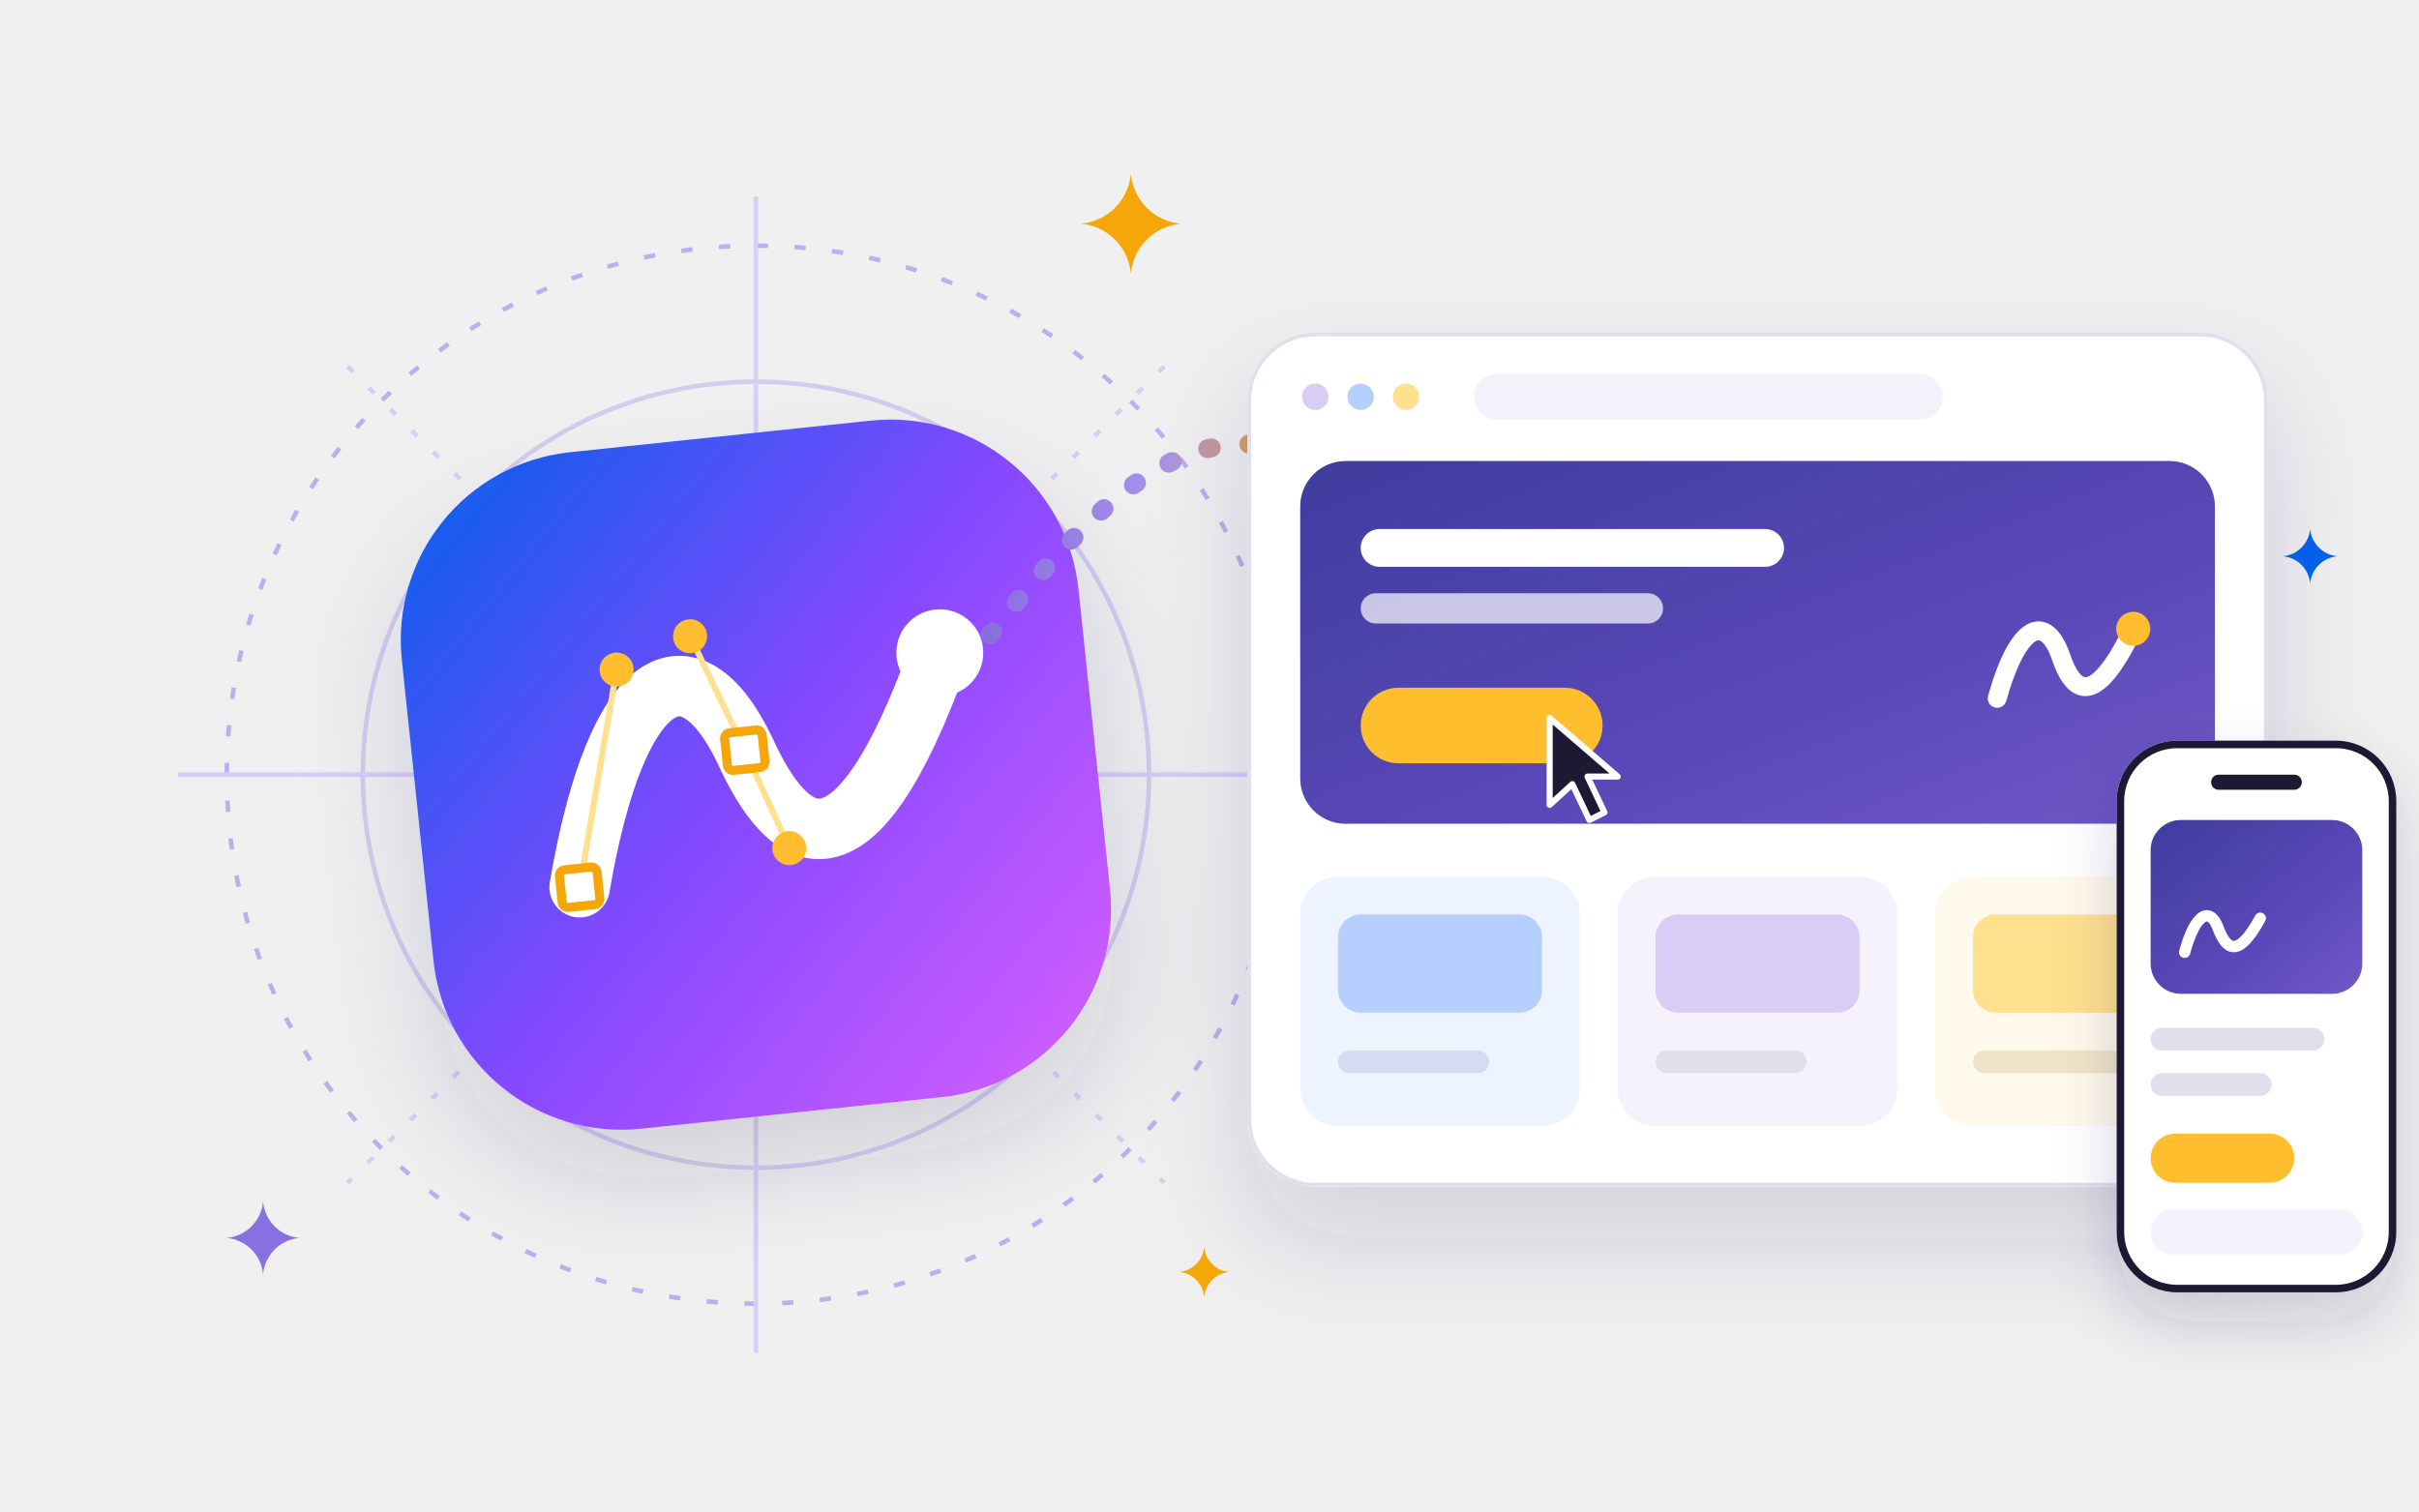
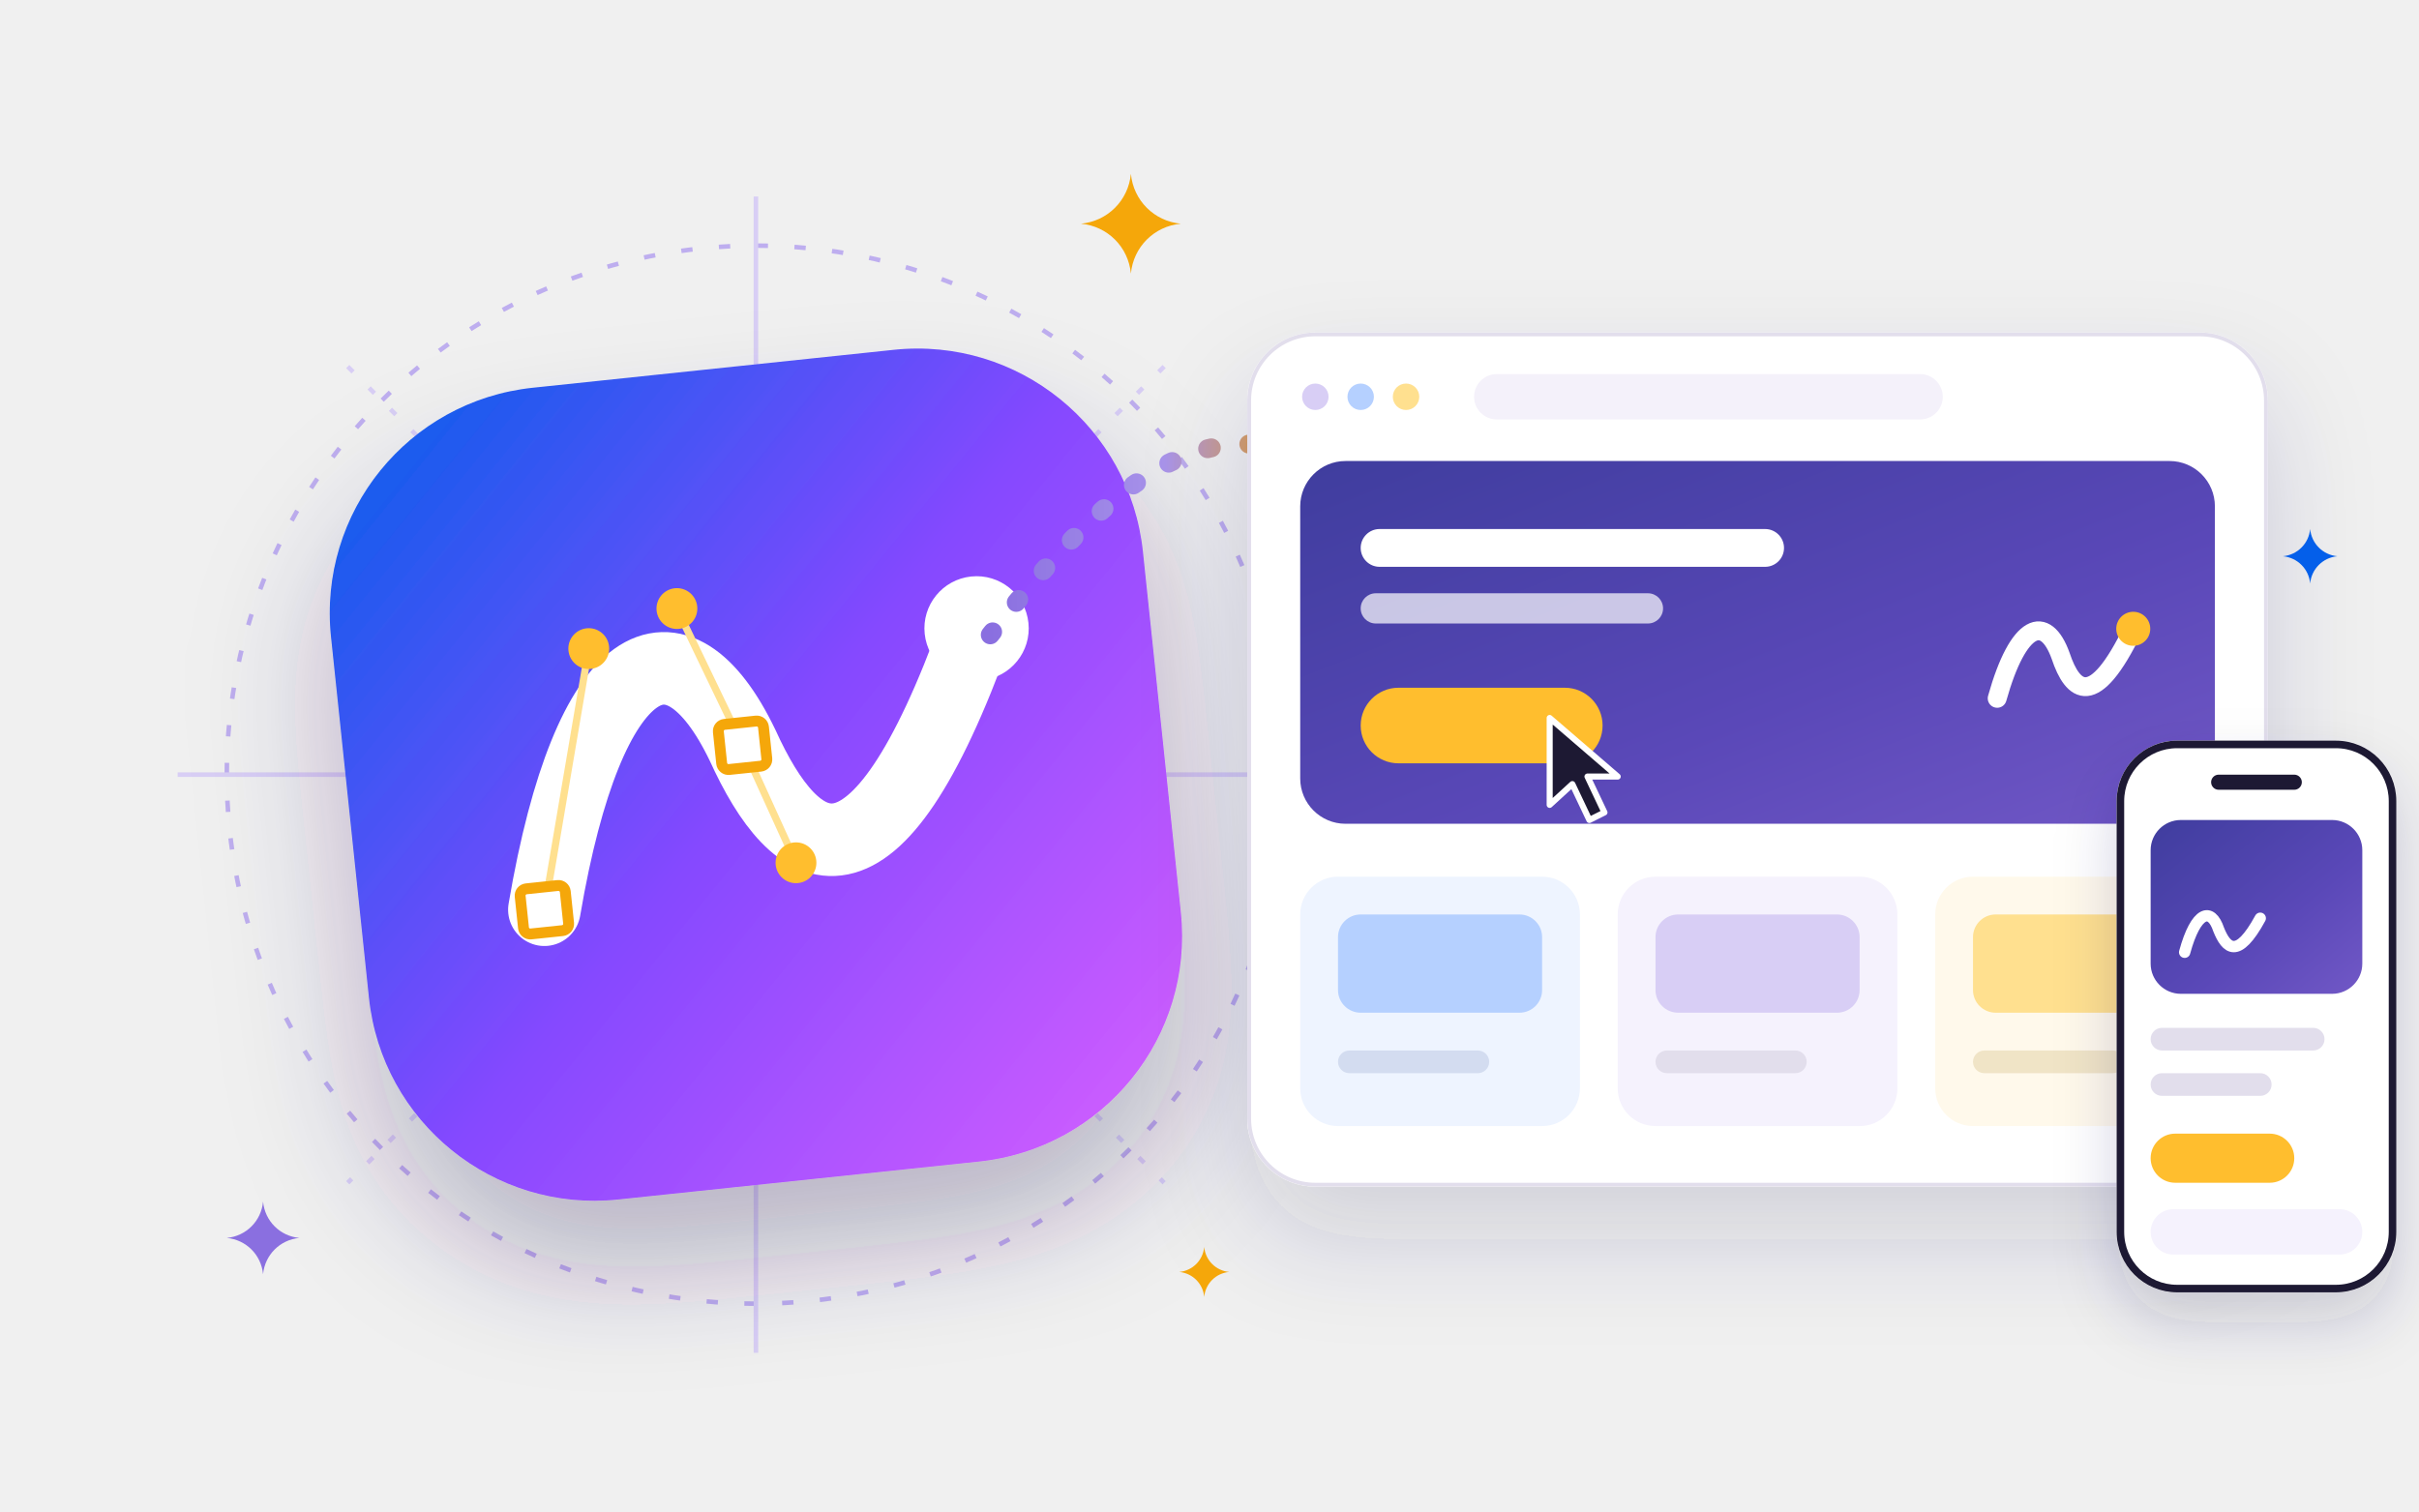
<svg xmlns="http://www.w3.org/2000/svg" viewBox="0 0 640 400" width="640" height="400">
  <defs>
    <linearGradient id="mk" x1="0" y1="0" x2="1" y2="1">
      <stop offset="0" stop-color="#045FEA" />
      <stop offset=".5" stop-color="#8549FF" />
      <stop offset="1" stop-color="#D75FFF" />
    </linearGradient>
    <linearGradient id="hb" x1="0" y1="0" x2="1" y2="1">
      <stop offset="0" stop-color="#3F3D9E" />
      <stop offset=".6" stop-color="#5A48B8" />
      <stop offset="1" stop-color="#7158C6" />
    </linearGradient>
    <linearGradient id="fl" x1="0" x2="1">
      <stop offset="0" stop-color="#8A6FE0" />
      <stop offset=".55" stop-color="#A893EA" />
      <stop offset="1" stop-color="#F5A70A" />
    </linearGradient>
    <linearGradient id="ca" x1="0" x2="0" y1="0" y2="1">
      <stop offset="0" stop-color="#EBE5FB" />
      <stop offset="1" stop-color="#F5F2FD" />
    </linearGradient>
    <linearGradient id="cb" x1="0" x2="0" y1="0" y2="1">
      <stop offset="0" stop-color="#DCE9FF" />
      <stop offset="1" stop-color="#EEF4FF" />
    </linearGradient>
    <clipPath id="ka">
      <circle cx="200" cy="205" r="175" />
    </clipPath>
    <filter id="sh" x="-25%" y="-25%" width="150%" height="160%">
      <feDropShadow dx="0" dy="14" stdDeviation="14" flood-color="#2F2560" flood-opacity=".16" />
    </filter>
    <filter id="sh2" x="-25%" y="-25%" width="150%" height="160%">
      <feDropShadow dx="0" dy="8" stdDeviation="8" flood-color="#2F2560" flood-opacity=".18" />
    </filter>
    <path id="st" d="M12 0c.6 6.4 5.6 11.4 12 12-6.4.6-11.4 5.6-12 12-.6-6.4-5.6-11.4-12-12C6.4 11.4 11.4 6.4 12 0z" />
+     <filter id="sh3" x="-30%" y="-30%" width="160%" height="170%">
+       <feDropShadow dx="0" dy="16" stdDeviation="14" flood-color="#2F2560" flood-opacity=".28" />
+     </filter>
  </defs>
  <g fill="none" stroke="#BEAEEF" stroke-width="1.2">
    <circle cx="200" cy="205" r="140" stroke-dasharray="3 7" />
    <circle cx="200" cy="205" r="104" stroke-opacity=".55" />
    <path d="M200 52V358M47 205H353" stroke="#D8CEF5" />
    <path d="M92 97L308 313M308 97L92 313" stroke="#D8CEF5" stroke-dasharray="2 6" />
  </g>
-   <g transform="rotate(-6 200 205)">
-     <rect x="110" y="115" width="180" height="180" rx="50" fill="url(#mk)" filter="url(#sh)" />
+   <g transform="rotate(-6 200 205) translate(200 205) scale(1.2) translate(-200 -205)">
+     <rect x="110" y="115" width="180" height="180" rx="50" fill="url(#mk)" filter="url(#sh3)" />
    <path d="M150.5 229.75C166.25 173.5 186.5 166.75 197.75 198.25C206.75 225.25 222.5 238.75 251.75 178" fill="none" stroke="#fff" stroke-width="16" stroke-linecap="round" />
    <circle cx="251.75" cy="178" r="11.5" fill="#fff" />
    <g stroke="#FFE08F" stroke-width="1.6">
      <path d="M150.5 229.75L166.25 173.5M197.75 198.25L186.5 166.75M197.75 198.25L206.75 225.25" />
    </g>
    <g fill="#FFBE2E">
      <circle cx="166.25" cy="173.5" r="4.5" />
      <circle cx="186.5" cy="166.75" r="4.5" />
      <circle cx="206.75" cy="225.25" r="4.5" />
    </g>
    <g fill="#fff" stroke="#F5A70A" stroke-width="2.4">
      <rect x="145.5" y="224.75" width="10" height="10" rx="1.5" />
      <rect x="192.75" y="193.25" width="10" height="10" rx="1.5" />
    </g>
  </g>
  <path d="M262 168C298 122 318 112 346 120" fill="none" stroke="url(#fl)" stroke-width="5" stroke-linecap="round" stroke-dasharray="1 10" />
  <g filter="url(#sh)">
    <rect x="330" y="88" width="270" height="226" rx="18" fill="#fff" />
  </g>
  <rect x="330.5" y="88.5" width="269" height="225" rx="17.5" fill="none" stroke="#E2DEEC" />
  <circle cx="348" cy="105" r="3.5" fill="#D8CEF5" />
  <circle cx="360" cy="105" r="3.5" fill="#B5D0FF" />
  <circle cx="372" cy="105" r="3.5" fill="#FFE08F" />
  <rect x="390" y="99" width="124" height="12" rx="6" fill="#F4F1FA" />
  <rect x="344" y="122" width="242" height="96" rx="12" fill="url(#hb)" />
  <rect x="360" y="140" width="112" height="10" rx="5" fill="#fff" />
  <rect x="360" y="157" width="80" height="8" rx="4" fill="#fff" fill-opacity=".7" />
  <rect x="360" y="182" width="64" height="20" rx="10" fill="#FFBE2E" />
  <path d="M528.4 184.8C534 164.8 541.2 162.4 545.2 173.6C548.4 183.2 554 188 564.4 166.4" fill="none" stroke="#fff" stroke-width="5" stroke-linecap="round" />
  <circle cx="564.4" cy="166.4" r="4.5" fill="#FFBE2E" />
  <g>
    <rect x="344" y="232" width="74" height="66" rx="10" fill="#EEF4FF" />
    <rect x="354" y="242" width="54" height="26" rx="6" fill="#B5D0FF" />
    <rect x="354" y="278" width="40" height="6" rx="3" fill="#D3DCF0" />
    <rect x="428" y="232" width="74" height="66" rx="10" fill="#F5F2FD" />
    <rect x="438" y="242" width="54" height="26" rx="6" fill="#D8CEF5" />
    <rect x="438" y="278" width="40" height="6" rx="3" fill="#E2DEEC" />
    <rect x="512" y="232" width="74" height="66" rx="10" fill="#FFF9EB" />
    <rect x="522" y="242" width="54" height="26" rx="6" fill="#FFE08F" />
    <rect x="522" y="278" width="40" height="6" rx="3" fill="#F0E4C6" />
  </g>
  <path transform="translate(410 190)" d="M0 0V23L6 17.5L10.5 27L14.5 25L10 15.5H18Z" fill="#1D1933" stroke="#fff" stroke-width="1.6" stroke-linejoin="round" />
  <g filter="url(#sh2)">
    <rect x="560" y="196" width="74" height="146" rx="16" fill="#fff" />
  </g>
  <rect x="561" y="197" width="72" height="144" rx="15" fill="none" stroke="#1D1933" stroke-width="2" />
  <rect x="585" y="205" width="24" height="4" rx="2" fill="#1D1933" />
  <rect x="569" y="217" width="56" height="46" rx="8" fill="url(#hb)" />
  <path d="M578 252C581 241 585 240 587 246C589 251 592 254 598 243" fill="none" stroke="#fff" stroke-width="3" stroke-linecap="round" />
  <rect x="569" y="272" width="46" height="6" rx="3" fill="#E2DEEC" />
  <rect x="569" y="284" width="32" height="6" rx="3" fill="#E2DEEC" />
  <rect x="569" y="300" width="38" height="13" rx="6.5" fill="#FFBE2E" />
  <rect x="569" y="320" width="56" height="12" rx="6" fill="#F5F2FD" />
  <use href="#st" transform="translate(286 46) scale(1.1)" fill="#F5A70A" />
  <use href="#st" transform="translate(60 318) scale(.8)" fill="#8A6FE0" />
  <use href="#st" transform="translate(604 140) scale(.6)" fill="#045FEA" />
  <use href="#st" transform="translate(312 330) scale(.55)" fill="#F5A70A" />
</svg>
